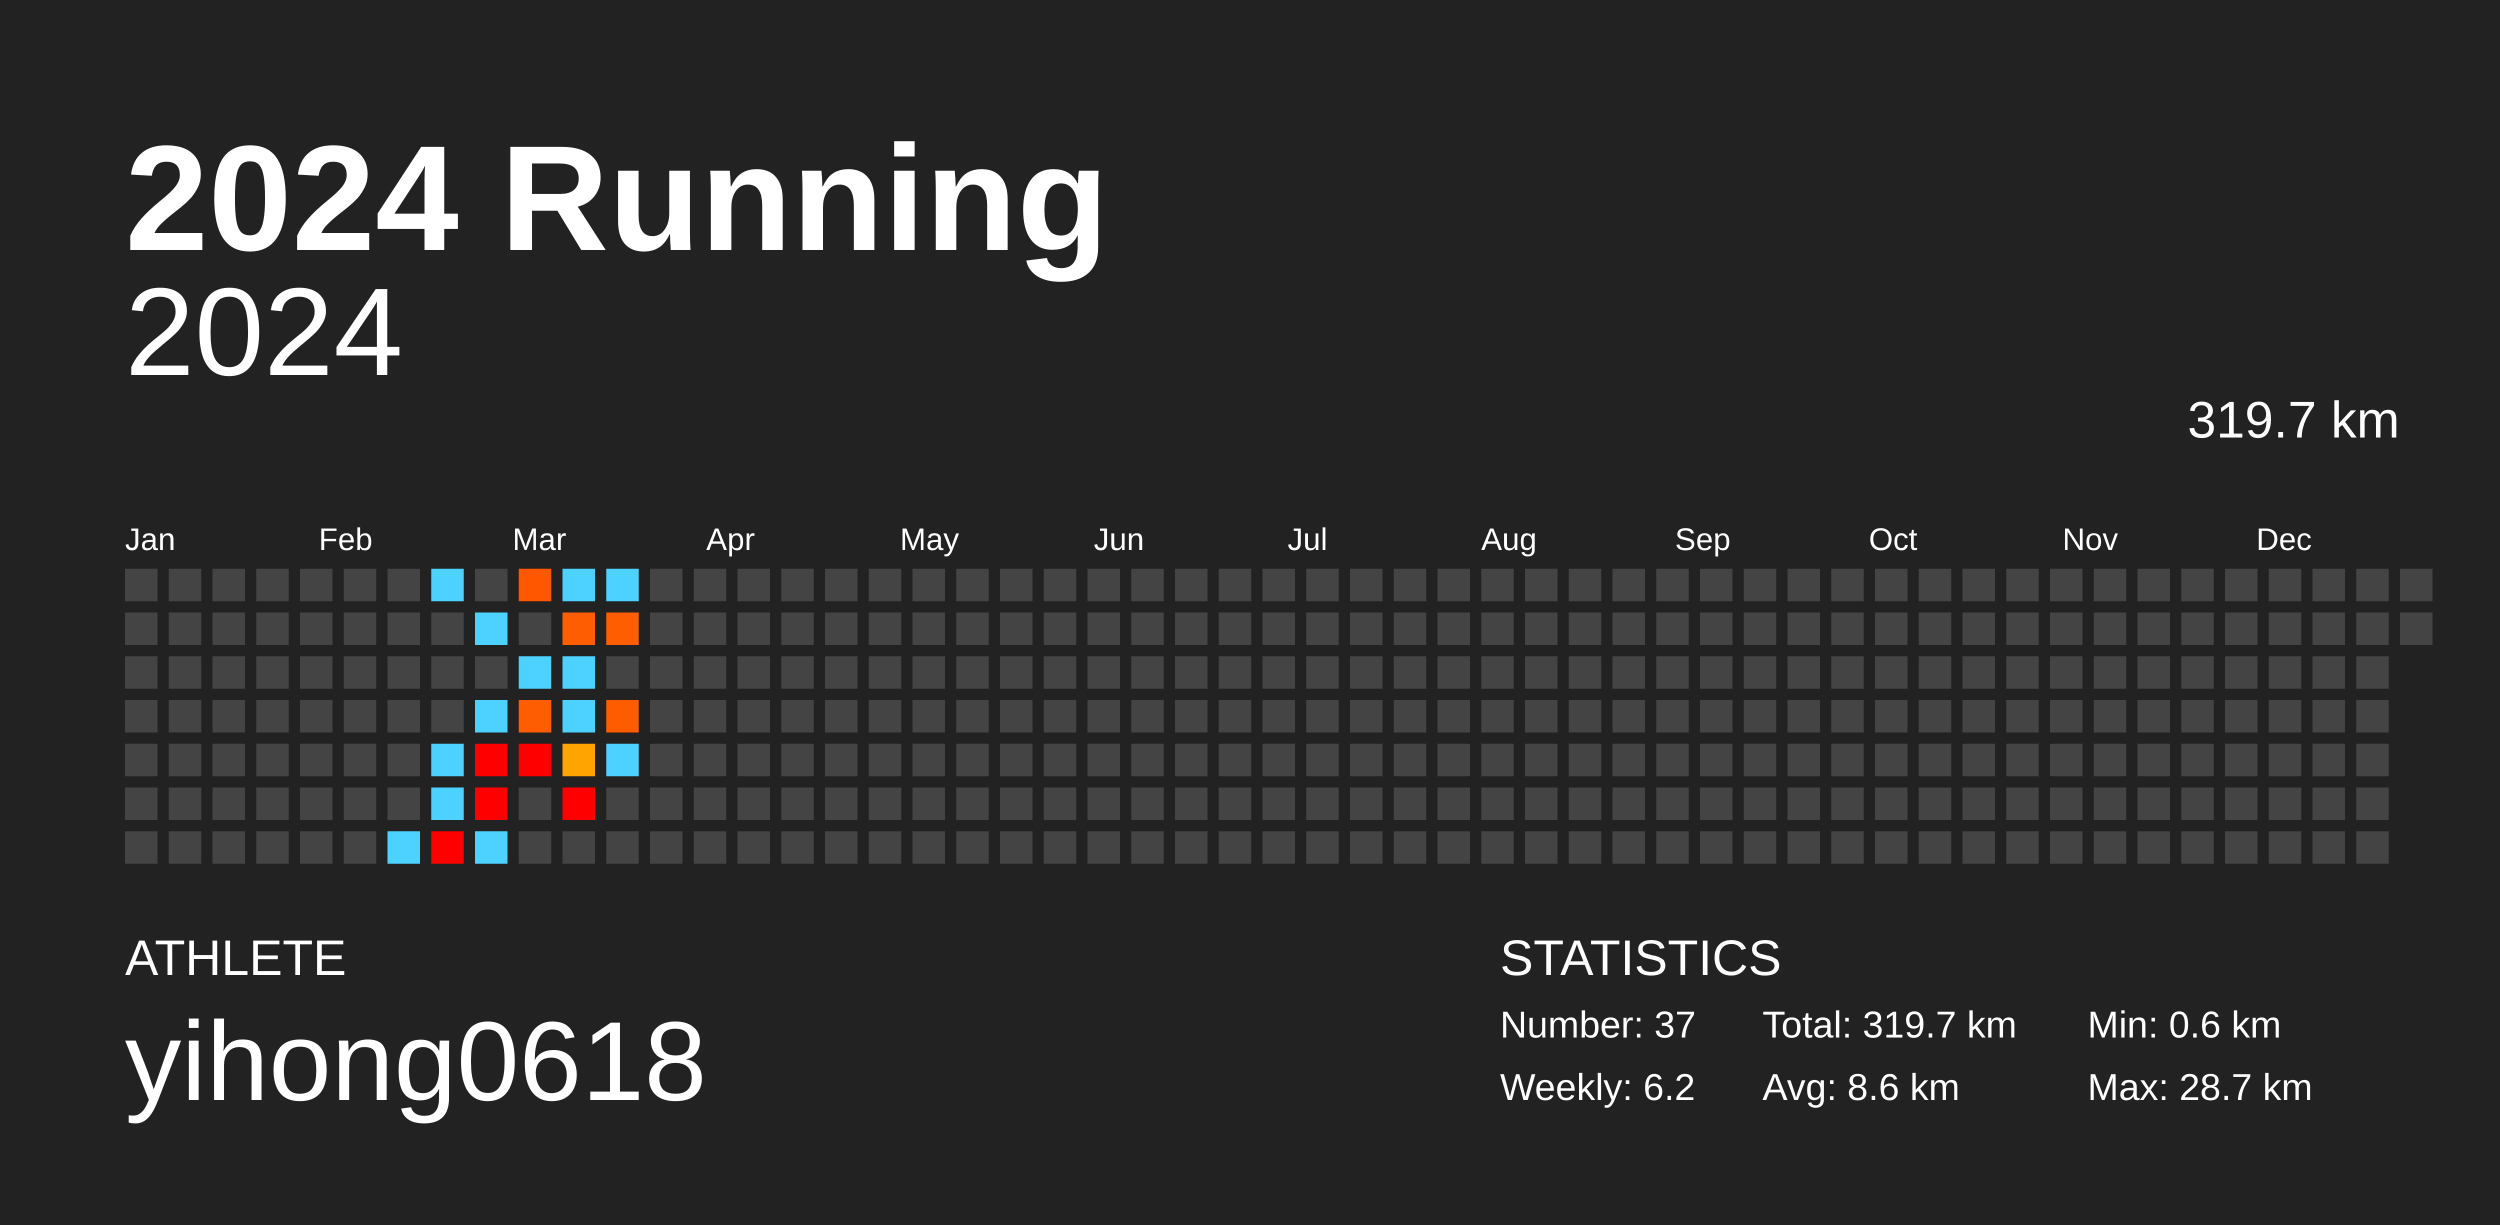
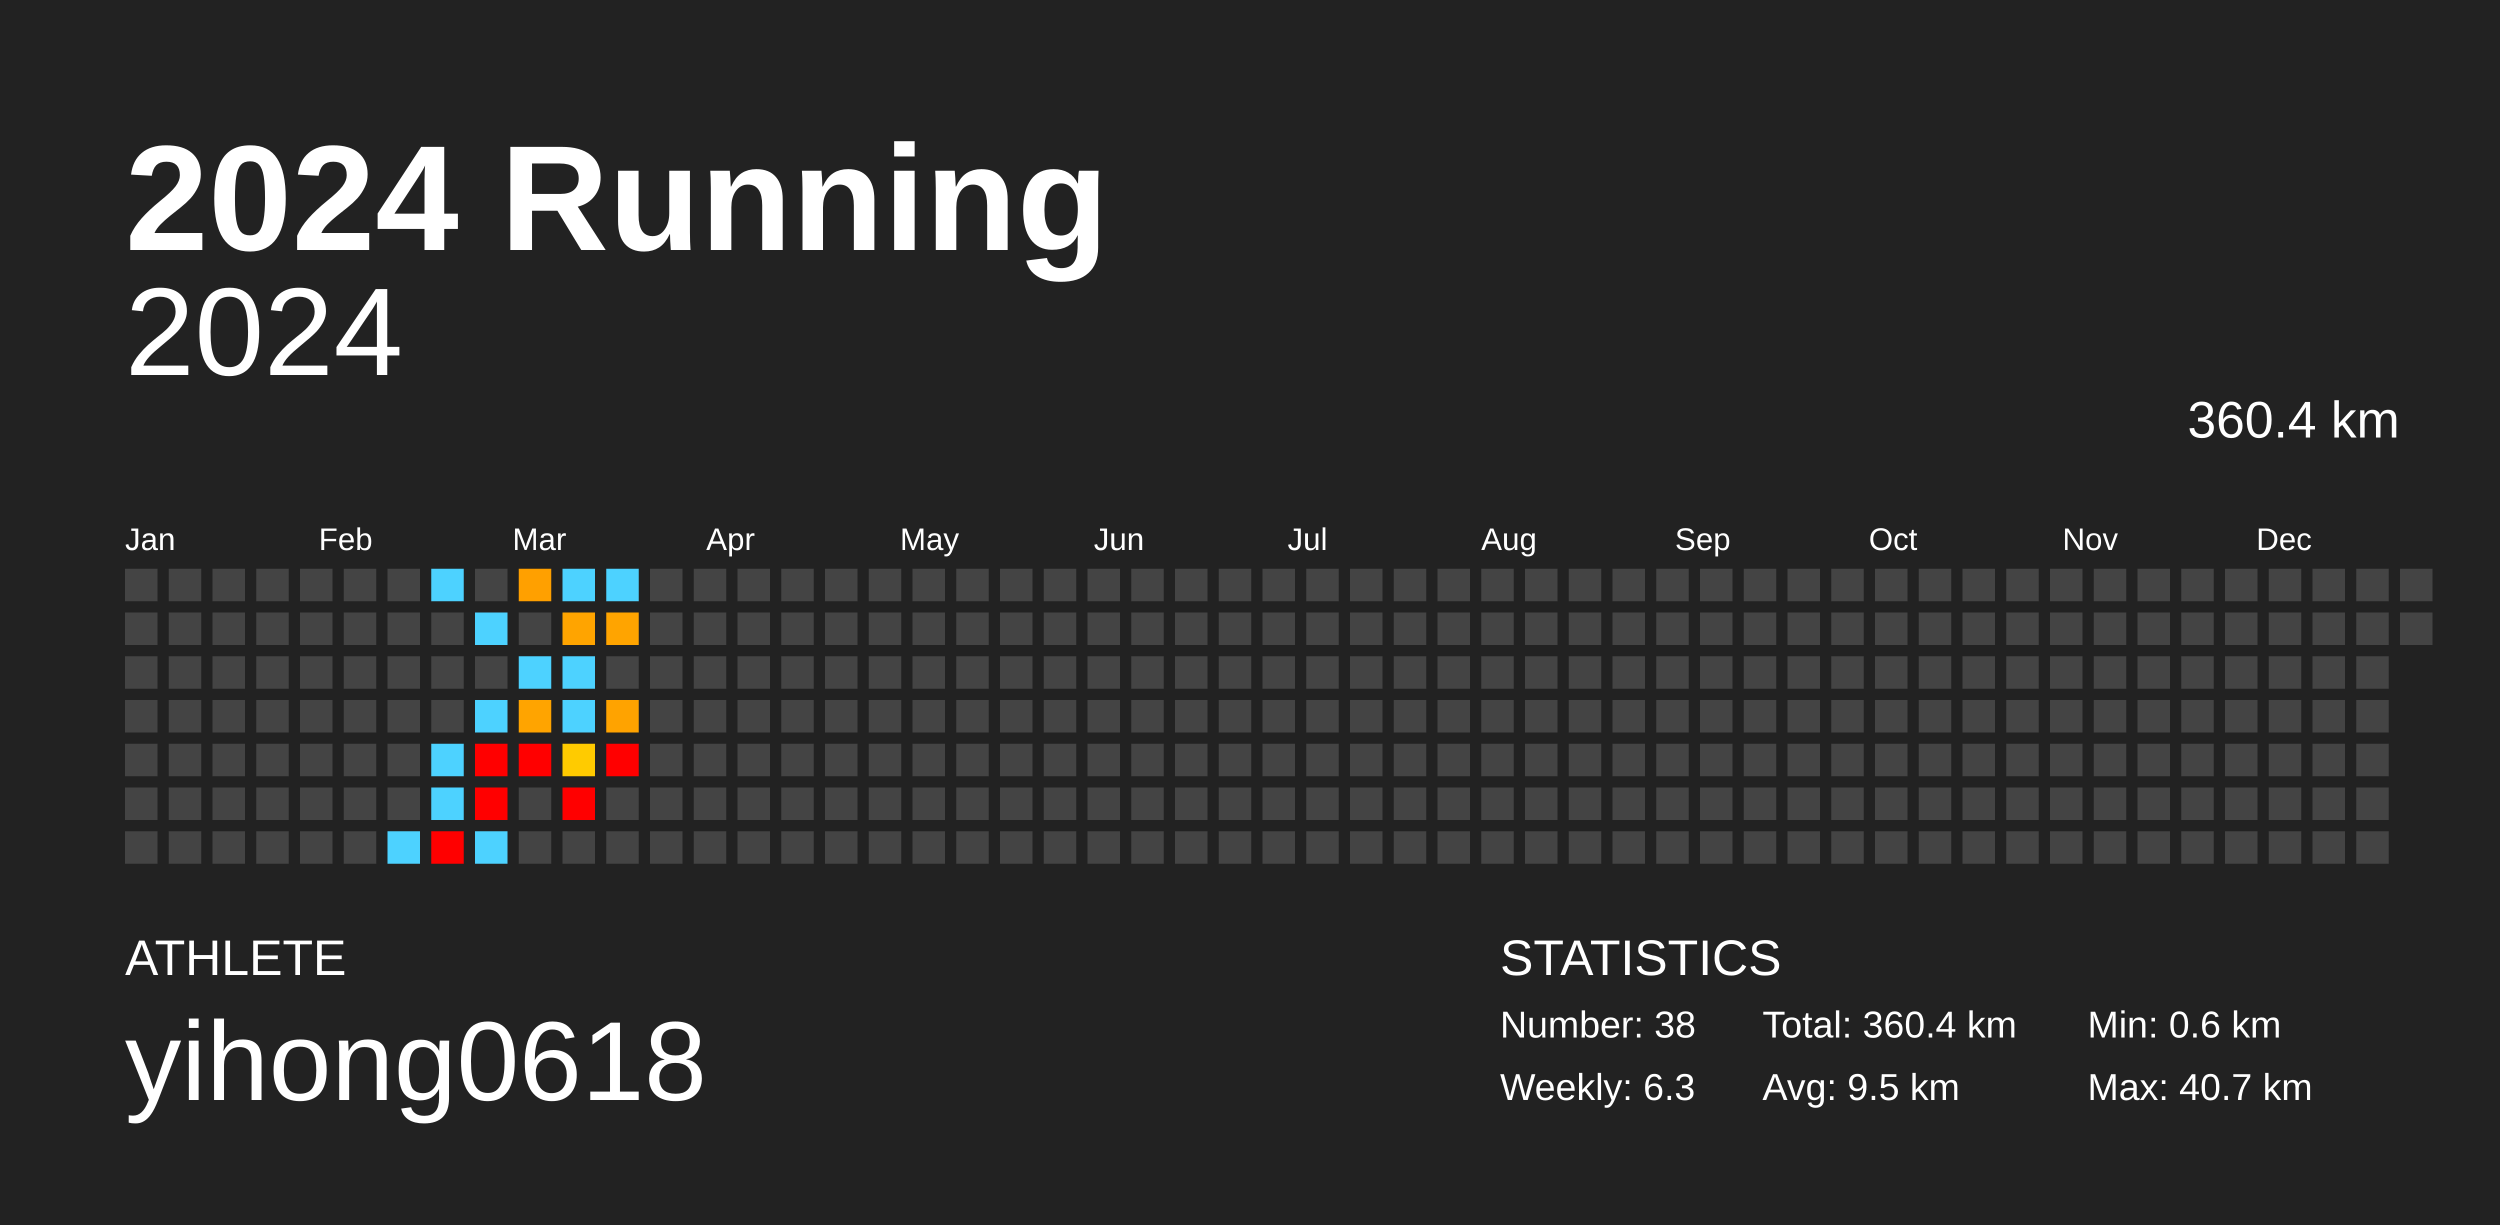
<svg xmlns="http://www.w3.org/2000/svg" baseProfile="full" height="98mm" version="1.1" viewBox="0,0,200,98" width="200mm">
  <defs />
  <rect fill="#222222" height="98" width="200" x="0" y="0" />
  <text fill="#FFFFFF" style="font-size:12px; font-family:Arial; font-weight:bold;" x="10" y="20">2024 Running</text>
  <text fill="#FFFFFF" style="font-size:4px; font-family:Arial" x="10" y="78">ATHLETE</text>
  <text fill="#FFFFFF" style="font-size:9px; font-family:Arial" x="10" y="88">yihong0618</text>
  <text fill="#FFFFFF" style="font-size:4px; font-family:Arial" x="120" y="78">STATISTICS</text>
-   <text fill="#FFFFFF" style="font-size:3px; font-family:Arial" x="120" y="83">Number: 37</text>
-   <text fill="#FFFFFF" style="font-size:3px; font-family:Arial" x="120" y="88">Weekly: 6.2</text>
-   <text fill="#FFFFFF" style="font-size:3px; font-family:Arial" x="141" y="83">Total: 319.7 km</text>
-   <text fill="#FFFFFF" style="font-size:3px; font-family:Arial" x="141" y="88">Avg: 8.6 km</text>
+   <text fill="#FFFFFF" style="font-size:3px; font-family:Arial" x="120" y="83">Number: 38</text>
+   <text fill="#FFFFFF" style="font-size:3px; font-family:Arial" x="120" y="88">Weekly: 6.3</text>
+   <text fill="#FFFFFF" style="font-size:3px; font-family:Arial" x="141" y="83">Total: 360.4 km</text>
+   <text fill="#FFFFFF" style="font-size:3px; font-family:Arial" x="141" y="88">Avg: 9.5 km</text>
  <text fill="#FFFFFF" style="font-size:3px; font-family:Arial" x="167" y="83">Min: 0.6 km</text>
-   <text fill="#FFFFFF" style="font-size:3px; font-family:Arial" x="167" y="88">Max: 28.7 km</text>
+   <text fill="#FFFFFF" style="font-size:3px; font-family:Arial" x="167" y="88">Max: 40.7 km</text>
  <text alignment-baseline="hanging" fill="#FFFFFF" style="font-size:10.0px; font-family:Arial;" x="10" y="30">2024</text>
-   <text alignment-baseline="hanging" fill="#FFFFFF" style="font-size:4.125px; font-family:Arial;" x="175" y="35">319.7 km</text>
+   <text alignment-baseline="hanging" fill="#FFFFFF" style="font-size:4.125px; font-family:Arial;" x="175" y="35">360.4 km</text>
  <text fill="#FFFFFF" style="font-size:2.5px; font-family:Arial" x="10.0" y="44">Jan</text>
  <text fill="#FFFFFF" style="font-size:2.5px; font-family:Arial" x="25.5" y="44">Feb</text>
  <text fill="#FFFFFF" style="font-size:2.5px; font-family:Arial" x="41.0" y="44">Mar</text>
  <text fill="#FFFFFF" style="font-size:2.5px; font-family:Arial" x="56.5" y="44">Apr</text>
  <text fill="#FFFFFF" style="font-size:2.5px; font-family:Arial" x="72.0" y="44">May</text>
  <text fill="#FFFFFF" style="font-size:2.5px; font-family:Arial" x="87.5" y="44">Jun</text>
  <text fill="#FFFFFF" style="font-size:2.5px; font-family:Arial" x="103.0" y="44">Jul</text>
  <text fill="#FFFFFF" style="font-size:2.5px; font-family:Arial" x="118.5" y="44">Aug</text>
  <text fill="#FFFFFF" style="font-size:2.5px; font-family:Arial" x="134.0" y="44">Sep</text>
  <text fill="#FFFFFF" style="font-size:2.5px; font-family:Arial" x="149.5" y="44">Oct</text>
  <text fill="#FFFFFF" style="font-size:2.5px; font-family:Arial" x="165.0" y="44">Nov</text>
  <text fill="#FFFFFF" style="font-size:2.5px; font-family:Arial" x="180.5" y="44">Dec</text>
  <rect fill="#444444" height="2.6" width="2.6" x="10.0" y="45.5" />
  <rect fill="#444444" height="2.6" width="2.6" x="10.0" y="49.0" />
  <rect fill="#444444" height="2.6" width="2.6" x="10.0" y="52.5" />
  <rect fill="#444444" height="2.6" width="2.6" x="10.0" y="56.0" />
  <rect fill="#444444" height="2.6" width="2.6" x="10.0" y="59.5" />
  <rect fill="#444444" height="2.6" width="2.6" x="10.0" y="63.0" />
  <rect fill="#444444" height="2.6" width="2.6" x="10.0" y="66.5" />
  <rect fill="#444444" height="2.6" width="2.6" x="13.5" y="45.5" />
  <rect fill="#444444" height="2.6" width="2.6" x="13.5" y="49.0" />
  <rect fill="#444444" height="2.6" width="2.6" x="13.5" y="52.5" />
  <rect fill="#444444" height="2.6" width="2.6" x="13.5" y="56.0" />
  <rect fill="#444444" height="2.6" width="2.6" x="13.5" y="59.5" />
  <rect fill="#444444" height="2.6" width="2.6" x="13.5" y="63.0" />
  <rect fill="#444444" height="2.6" width="2.6" x="13.5" y="66.5" />
  <rect fill="#444444" height="2.6" width="2.6" x="17.0" y="45.5" />
  <rect fill="#444444" height="2.6" width="2.6" x="17.0" y="49.0" />
  <rect fill="#444444" height="2.6" width="2.6" x="17.0" y="52.5" />
  <rect fill="#444444" height="2.6" width="2.6" x="17.0" y="56.0" />
  <rect fill="#444444" height="2.6" width="2.6" x="17.0" y="59.5" />
  <rect fill="#444444" height="2.6" width="2.6" x="17.0" y="63.0" />
  <rect fill="#444444" height="2.6" width="2.6" x="17.0" y="66.5" />
  <rect fill="#444444" height="2.6" width="2.6" x="20.5" y="45.5" />
  <rect fill="#444444" height="2.6" width="2.6" x="20.5" y="49.0" />
  <rect fill="#444444" height="2.6" width="2.6" x="20.5" y="52.5" />
  <rect fill="#444444" height="2.6" width="2.6" x="20.5" y="56.0" />
  <rect fill="#444444" height="2.6" width="2.6" x="20.5" y="59.5" />
  <rect fill="#444444" height="2.6" width="2.6" x="20.5" y="63.0" />
  <rect fill="#444444" height="2.6" width="2.6" x="20.5" y="66.5" />
  <rect fill="#444444" height="2.6" width="2.6" x="24.0" y="45.5" />
  <rect fill="#444444" height="2.6" width="2.6" x="24.0" y="49.0" />
  <rect fill="#444444" height="2.6" width="2.6" x="24.0" y="52.5" />
  <rect fill="#444444" height="2.6" width="2.6" x="24.0" y="56.0" />
  <rect fill="#444444" height="2.6" width="2.6" x="24.0" y="59.5" />
  <rect fill="#444444" height="2.6" width="2.6" x="24.0" y="63.0" />
  <rect fill="#444444" height="2.6" width="2.6" x="24.0" y="66.5" />
  <rect fill="#444444" height="2.6" width="2.6" x="27.5" y="45.5" />
  <rect fill="#444444" height="2.6" width="2.6" x="27.5" y="49.0" />
  <rect fill="#444444" height="2.6" width="2.6" x="27.5" y="52.5" />
  <rect fill="#444444" height="2.6" width="2.6" x="27.5" y="56.0" />
  <rect fill="#444444" height="2.6" width="2.6" x="27.5" y="59.5" />
  <rect fill="#444444" height="2.6" width="2.6" x="27.5" y="63.0" />
  <rect fill="#444444" height="2.6" width="2.6" x="27.5" y="66.5" />
  <rect fill="#444444" height="2.6" width="2.6" x="31.0" y="45.5" />
  <rect fill="#444444" height="2.6" width="2.6" x="31.0" y="49.0" />
  <rect fill="#444444" height="2.6" width="2.6" x="31.0" y="52.5" />
  <rect fill="#444444" height="2.6" width="2.6" x="31.0" y="56.0" />
  <rect fill="#444444" height="2.6" width="2.6" x="31.0" y="59.5" />
  <rect fill="#444444" height="2.6" width="2.6" x="31.0" y="63.0" />
  <rect fill="#4dd2ff" height="2.6" width="2.6" x="31.0" y="66.5" />
  <rect fill="#4dd2ff" height="2.6" width="2.6" x="34.5" y="45.5" />
  <rect fill="#444444" height="2.6" width="2.6" x="34.5" y="49.0" />
  <rect fill="#444444" height="2.6" width="2.6" x="34.5" y="52.5" />
  <rect fill="#444444" height="2.6" width="2.6" x="34.5" y="56.0" />
  <rect fill="#4dd2ff" height="2.6" width="2.6" x="34.5" y="59.5" />
  <rect fill="#4dd2ff" height="2.6" width="2.6" x="34.5" y="63.0" />
  <rect fill="red" height="2.6" width="2.6" x="34.5" y="66.5" />
  <rect fill="#444444" height="2.6" width="2.6" x="38.0" y="45.5" />
  <rect fill="#4dd2ff" height="2.6" width="2.6" x="38.0" y="49.0" />
  <rect fill="#444444" height="2.6" width="2.6" x="38.0" y="52.5" />
  <rect fill="#4dd2ff" height="2.6" width="2.6" x="38.0" y="56.0" />
  <rect fill="red" height="2.6" width="2.6" x="38.0" y="59.5" />
  <rect fill="red" height="2.6" width="2.6" x="38.0" y="63.0" />
  <rect fill="#4dd2ff" height="2.6" width="2.6" x="38.0" y="66.5" />
-   <rect fill="#ff5600" height="2.6" width="2.6" x="41.5" y="45.5" />
+   <rect fill="#ffa000" height="2.6" width="2.6" x="41.5" y="45.5" />
  <rect fill="#444444" height="2.6" width="2.6" x="41.5" y="49.0" />
  <rect fill="#4dd2ff" height="2.6" width="2.6" x="41.5" y="52.5" />
-   <rect fill="#ff5d00" height="2.6" width="2.6" x="41.5" y="56.0" />
+   <rect fill="#ffa400" height="2.6" width="2.6" x="41.5" y="56.0" />
  <rect fill="red" height="2.6" width="2.6" x="41.5" y="59.5" />
  <rect fill="#444444" height="2.6" width="2.6" x="41.5" y="63.0" />
  <rect fill="#444444" height="2.6" width="2.6" x="41.5" y="66.5" />
  <rect fill="#4dd2ff" height="2.6" width="2.6" x="45.0" y="45.5" />
-   <rect fill="#ff5e00" height="2.6" width="2.6" x="45.0" y="49.0" />
+   <rect fill="#ffa400" height="2.6" width="2.6" x="45.0" y="49.0" />
  <rect fill="#4dd2ff" height="2.6" width="2.6" x="45.0" y="52.5" />
  <rect fill="#4dd2ff" height="2.6" width="2.6" x="45.0" y="56.0" />
-   <rect fill="#ffa400" height="2.6" width="2.6" x="45.0" y="59.5" />
+   <rect fill="#ffcb00" height="2.6" width="2.6" x="45.0" y="59.5" />
  <rect fill="red" height="2.6" width="2.6" x="45.0" y="63.0" />
  <rect fill="#444444" height="2.6" width="2.6" x="45.0" y="66.5" />
  <rect fill="#4dd2ff" height="2.6" width="2.6" x="48.5" y="45.5" />
-   <rect fill="#ff5e00" height="2.6" width="2.6" x="48.5" y="49.0" />
+   <rect fill="#ffa400" height="2.6" width="2.6" x="48.5" y="49.0" />
  <rect fill="#444444" height="2.6" width="2.6" x="48.5" y="52.5" />
-   <rect fill="#ff5c00" height="2.6" width="2.6" x="48.5" y="56.0" />
-   <rect fill="#4dd2ff" height="2.6" width="2.6" x="48.5" y="59.5" />
+   <rect fill="#ffa300" height="2.6" width="2.6" x="48.5" y="56.0" />
+   <rect fill="red" height="2.6" width="2.6" x="48.5" y="59.5" />
  <rect fill="#444444" height="2.6" width="2.6" x="48.5" y="63.0" />
  <rect fill="#444444" height="2.6" width="2.6" x="48.5" y="66.5" />
  <rect fill="#444444" height="2.6" width="2.6" x="52.0" y="45.5" />
  <rect fill="#444444" height="2.6" width="2.6" x="52.0" y="49.0" />
  <rect fill="#444444" height="2.6" width="2.6" x="52.0" y="52.5" />
  <rect fill="#444444" height="2.6" width="2.6" x="52.0" y="56.0" />
  <rect fill="#444444" height="2.6" width="2.6" x="52.0" y="59.5" />
  <rect fill="#444444" height="2.6" width="2.6" x="52.0" y="63.0" />
  <rect fill="#444444" height="2.6" width="2.6" x="52.0" y="66.5" />
  <rect fill="#444444" height="2.6" width="2.6" x="55.5" y="45.5" />
  <rect fill="#444444" height="2.6" width="2.6" x="55.5" y="49.0" />
  <rect fill="#444444" height="2.6" width="2.6" x="55.5" y="52.5" />
  <rect fill="#444444" height="2.6" width="2.6" x="55.5" y="56.0" />
  <rect fill="#444444" height="2.6" width="2.6" x="55.5" y="59.5" />
  <rect fill="#444444" height="2.6" width="2.6" x="55.5" y="63.0" />
  <rect fill="#444444" height="2.6" width="2.6" x="55.5" y="66.5" />
  <rect fill="#444444" height="2.6" width="2.6" x="59.0" y="45.5" />
  <rect fill="#444444" height="2.6" width="2.6" x="59.0" y="49.0" />
  <rect fill="#444444" height="2.6" width="2.6" x="59.0" y="52.5" />
  <rect fill="#444444" height="2.6" width="2.6" x="59.0" y="56.0" />
  <rect fill="#444444" height="2.6" width="2.6" x="59.0" y="59.5" />
  <rect fill="#444444" height="2.6" width="2.6" x="59.0" y="63.0" />
  <rect fill="#444444" height="2.6" width="2.6" x="59.0" y="66.5" />
  <rect fill="#444444" height="2.6" width="2.6" x="62.5" y="45.5" />
  <rect fill="#444444" height="2.6" width="2.6" x="62.5" y="49.0" />
  <rect fill="#444444" height="2.6" width="2.6" x="62.5" y="52.5" />
  <rect fill="#444444" height="2.6" width="2.6" x="62.5" y="56.0" />
  <rect fill="#444444" height="2.6" width="2.6" x="62.5" y="59.5" />
  <rect fill="#444444" height="2.6" width="2.6" x="62.5" y="63.0" />
  <rect fill="#444444" height="2.6" width="2.6" x="62.5" y="66.5" />
  <rect fill="#444444" height="2.6" width="2.6" x="66.0" y="45.5" />
  <rect fill="#444444" height="2.6" width="2.6" x="66.0" y="49.0" />
  <rect fill="#444444" height="2.6" width="2.6" x="66.0" y="52.5" />
  <rect fill="#444444" height="2.6" width="2.6" x="66.0" y="56.0" />
  <rect fill="#444444" height="2.6" width="2.6" x="66.0" y="59.5" />
  <rect fill="#444444" height="2.6" width="2.6" x="66.0" y="63.0" />
  <rect fill="#444444" height="2.6" width="2.6" x="66.0" y="66.5" />
  <rect fill="#444444" height="2.6" width="2.6" x="69.5" y="45.5" />
  <rect fill="#444444" height="2.6" width="2.6" x="69.5" y="49.0" />
  <rect fill="#444444" height="2.6" width="2.6" x="69.5" y="52.5" />
  <rect fill="#444444" height="2.6" width="2.6" x="69.5" y="56.0" />
  <rect fill="#444444" height="2.6" width="2.6" x="69.5" y="59.5" />
  <rect fill="#444444" height="2.6" width="2.6" x="69.5" y="63.0" />
  <rect fill="#444444" height="2.6" width="2.6" x="69.5" y="66.5" />
  <rect fill="#444444" height="2.6" width="2.6" x="73.0" y="45.5" />
  <rect fill="#444444" height="2.6" width="2.6" x="73.0" y="49.0" />
  <rect fill="#444444" height="2.6" width="2.6" x="73.0" y="52.5" />
  <rect fill="#444444" height="2.6" width="2.6" x="73.0" y="56.0" />
  <rect fill="#444444" height="2.6" width="2.6" x="73.0" y="59.5" />
  <rect fill="#444444" height="2.6" width="2.6" x="73.0" y="63.0" />
  <rect fill="#444444" height="2.6" width="2.6" x="73.0" y="66.5" />
  <rect fill="#444444" height="2.6" width="2.6" x="76.5" y="45.5" />
  <rect fill="#444444" height="2.6" width="2.6" x="76.5" y="49.0" />
  <rect fill="#444444" height="2.6" width="2.6" x="76.5" y="52.5" />
  <rect fill="#444444" height="2.6" width="2.6" x="76.5" y="56.0" />
  <rect fill="#444444" height="2.6" width="2.6" x="76.5" y="59.5" />
  <rect fill="#444444" height="2.6" width="2.6" x="76.5" y="63.0" />
  <rect fill="#444444" height="2.6" width="2.6" x="76.5" y="66.5" />
  <rect fill="#444444" height="2.6" width="2.6" x="80.0" y="45.5" />
  <rect fill="#444444" height="2.6" width="2.6" x="80.0" y="49.0" />
  <rect fill="#444444" height="2.6" width="2.6" x="80.0" y="52.5" />
  <rect fill="#444444" height="2.6" width="2.6" x="80.0" y="56.0" />
  <rect fill="#444444" height="2.6" width="2.6" x="80.0" y="59.5" />
  <rect fill="#444444" height="2.6" width="2.6" x="80.0" y="63.0" />
  <rect fill="#444444" height="2.6" width="2.6" x="80.0" y="66.5" />
  <rect fill="#444444" height="2.6" width="2.6" x="83.5" y="45.5" />
  <rect fill="#444444" height="2.6" width="2.6" x="83.5" y="49.0" />
  <rect fill="#444444" height="2.6" width="2.6" x="83.5" y="52.5" />
  <rect fill="#444444" height="2.6" width="2.6" x="83.5" y="56.0" />
  <rect fill="#444444" height="2.6" width="2.6" x="83.5" y="59.5" />
  <rect fill="#444444" height="2.6" width="2.6" x="83.5" y="63.0" />
  <rect fill="#444444" height="2.6" width="2.6" x="83.5" y="66.5" />
  <rect fill="#444444" height="2.6" width="2.6" x="87.0" y="45.5" />
  <rect fill="#444444" height="2.6" width="2.6" x="87.0" y="49.0" />
  <rect fill="#444444" height="2.6" width="2.6" x="87.0" y="52.5" />
  <rect fill="#444444" height="2.6" width="2.6" x="87.0" y="56.0" />
  <rect fill="#444444" height="2.6" width="2.6" x="87.0" y="59.5" />
  <rect fill="#444444" height="2.6" width="2.6" x="87.0" y="63.0" />
  <rect fill="#444444" height="2.6" width="2.6" x="87.0" y="66.5" />
  <rect fill="#444444" height="2.6" width="2.6" x="90.5" y="45.5" />
  <rect fill="#444444" height="2.6" width="2.6" x="90.5" y="49.0" />
  <rect fill="#444444" height="2.6" width="2.6" x="90.5" y="52.5" />
  <rect fill="#444444" height="2.6" width="2.6" x="90.5" y="56.0" />
  <rect fill="#444444" height="2.6" width="2.6" x="90.5" y="59.5" />
  <rect fill="#444444" height="2.6" width="2.6" x="90.5" y="63.0" />
  <rect fill="#444444" height="2.6" width="2.6" x="90.5" y="66.5" />
  <rect fill="#444444" height="2.6" width="2.6" x="94.0" y="45.5" />
  <rect fill="#444444" height="2.6" width="2.6" x="94.0" y="49.0" />
  <rect fill="#444444" height="2.6" width="2.6" x="94.0" y="52.5" />
  <rect fill="#444444" height="2.6" width="2.6" x="94.0" y="56.0" />
  <rect fill="#444444" height="2.6" width="2.6" x="94.0" y="59.5" />
  <rect fill="#444444" height="2.6" width="2.6" x="94.0" y="63.0" />
  <rect fill="#444444" height="2.6" width="2.6" x="94.0" y="66.5" />
  <rect fill="#444444" height="2.6" width="2.6" x="97.5" y="45.5" />
  <rect fill="#444444" height="2.6" width="2.6" x="97.5" y="49.0" />
  <rect fill="#444444" height="2.6" width="2.6" x="97.5" y="52.5" />
  <rect fill="#444444" height="2.6" width="2.6" x="97.5" y="56.0" />
  <rect fill="#444444" height="2.6" width="2.6" x="97.5" y="59.5" />
  <rect fill="#444444" height="2.6" width="2.6" x="97.5" y="63.0" />
  <rect fill="#444444" height="2.6" width="2.6" x="97.5" y="66.5" />
  <rect fill="#444444" height="2.6" width="2.6" x="101.0" y="45.5" />
  <rect fill="#444444" height="2.6" width="2.6" x="101.0" y="49.0" />
  <rect fill="#444444" height="2.6" width="2.6" x="101.0" y="52.5" />
  <rect fill="#444444" height="2.6" width="2.6" x="101.0" y="56.0" />
  <rect fill="#444444" height="2.6" width="2.6" x="101.0" y="59.5" />
  <rect fill="#444444" height="2.6" width="2.6" x="101.0" y="63.0" />
  <rect fill="#444444" height="2.6" width="2.6" x="101.0" y="66.5" />
  <rect fill="#444444" height="2.6" width="2.6" x="104.5" y="45.5" />
  <rect fill="#444444" height="2.6" width="2.6" x="104.5" y="49.0" />
  <rect fill="#444444" height="2.6" width="2.6" x="104.5" y="52.5" />
  <rect fill="#444444" height="2.6" width="2.6" x="104.5" y="56.0" />
  <rect fill="#444444" height="2.6" width="2.6" x="104.5" y="59.5" />
  <rect fill="#444444" height="2.6" width="2.6" x="104.5" y="63.0" />
  <rect fill="#444444" height="2.6" width="2.6" x="104.5" y="66.5" />
  <rect fill="#444444" height="2.6" width="2.6" x="108.0" y="45.5" />
  <rect fill="#444444" height="2.6" width="2.6" x="108.0" y="49.0" />
  <rect fill="#444444" height="2.6" width="2.6" x="108.0" y="52.5" />
  <rect fill="#444444" height="2.6" width="2.6" x="108.0" y="56.0" />
  <rect fill="#444444" height="2.6" width="2.6" x="108.0" y="59.5" />
  <rect fill="#444444" height="2.6" width="2.6" x="108.0" y="63.0" />
  <rect fill="#444444" height="2.6" width="2.6" x="108.0" y="66.5" />
  <rect fill="#444444" height="2.6" width="2.6" x="111.5" y="45.5" />
  <rect fill="#444444" height="2.6" width="2.6" x="111.5" y="49.0" />
  <rect fill="#444444" height="2.6" width="2.6" x="111.5" y="52.5" />
  <rect fill="#444444" height="2.6" width="2.6" x="111.5" y="56.0" />
  <rect fill="#444444" height="2.6" width="2.6" x="111.5" y="59.5" />
  <rect fill="#444444" height="2.6" width="2.6" x="111.5" y="63.0" />
  <rect fill="#444444" height="2.6" width="2.6" x="111.5" y="66.5" />
  <rect fill="#444444" height="2.6" width="2.6" x="115.0" y="45.5" />
  <rect fill="#444444" height="2.6" width="2.6" x="115.0" y="49.0" />
  <rect fill="#444444" height="2.6" width="2.6" x="115.0" y="52.5" />
  <rect fill="#444444" height="2.6" width="2.6" x="115.0" y="56.0" />
  <rect fill="#444444" height="2.6" width="2.6" x="115.0" y="59.5" />
  <rect fill="#444444" height="2.6" width="2.6" x="115.0" y="63.0" />
  <rect fill="#444444" height="2.6" width="2.6" x="115.0" y="66.5" />
  <rect fill="#444444" height="2.6" width="2.6" x="118.5" y="45.5" />
  <rect fill="#444444" height="2.6" width="2.6" x="118.5" y="49.0" />
  <rect fill="#444444" height="2.6" width="2.6" x="118.5" y="52.5" />
  <rect fill="#444444" height="2.6" width="2.6" x="118.5" y="56.0" />
  <rect fill="#444444" height="2.6" width="2.6" x="118.5" y="59.5" />
  <rect fill="#444444" height="2.6" width="2.6" x="118.5" y="63.0" />
  <rect fill="#444444" height="2.6" width="2.6" x="118.5" y="66.5" />
  <rect fill="#444444" height="2.6" width="2.6" x="122.0" y="45.5" />
  <rect fill="#444444" height="2.6" width="2.6" x="122.0" y="49.0" />
  <rect fill="#444444" height="2.6" width="2.6" x="122.0" y="52.5" />
  <rect fill="#444444" height="2.6" width="2.6" x="122.0" y="56.0" />
  <rect fill="#444444" height="2.6" width="2.6" x="122.0" y="59.5" />
  <rect fill="#444444" height="2.6" width="2.6" x="122.0" y="63.0" />
  <rect fill="#444444" height="2.6" width="2.6" x="122.0" y="66.5" />
  <rect fill="#444444" height="2.6" width="2.6" x="125.5" y="45.5" />
  <rect fill="#444444" height="2.6" width="2.6" x="125.5" y="49.0" />
  <rect fill="#444444" height="2.6" width="2.6" x="125.5" y="52.5" />
  <rect fill="#444444" height="2.6" width="2.6" x="125.5" y="56.0" />
  <rect fill="#444444" height="2.6" width="2.6" x="125.5" y="59.5" />
  <rect fill="#444444" height="2.6" width="2.6" x="125.5" y="63.0" />
  <rect fill="#444444" height="2.6" width="2.6" x="125.5" y="66.5" />
  <rect fill="#444444" height="2.6" width="2.6" x="129.0" y="45.5" />
  <rect fill="#444444" height="2.6" width="2.6" x="129.0" y="49.0" />
  <rect fill="#444444" height="2.6" width="2.6" x="129.0" y="52.5" />
  <rect fill="#444444" height="2.6" width="2.6" x="129.0" y="56.0" />
  <rect fill="#444444" height="2.6" width="2.6" x="129.0" y="59.5" />
  <rect fill="#444444" height="2.6" width="2.6" x="129.0" y="63.0" />
  <rect fill="#444444" height="2.6" width="2.6" x="129.0" y="66.5" />
  <rect fill="#444444" height="2.6" width="2.6" x="132.5" y="45.5" />
  <rect fill="#444444" height="2.6" width="2.6" x="132.5" y="49.0" />
  <rect fill="#444444" height="2.6" width="2.6" x="132.5" y="52.5" />
  <rect fill="#444444" height="2.6" width="2.6" x="132.5" y="56.0" />
  <rect fill="#444444" height="2.6" width="2.6" x="132.5" y="59.5" />
  <rect fill="#444444" height="2.6" width="2.6" x="132.5" y="63.0" />
  <rect fill="#444444" height="2.6" width="2.6" x="132.5" y="66.5" />
  <rect fill="#444444" height="2.6" width="2.6" x="136.0" y="45.5" />
  <rect fill="#444444" height="2.6" width="2.6" x="136.0" y="49.0" />
  <rect fill="#444444" height="2.6" width="2.6" x="136.0" y="52.5" />
  <rect fill="#444444" height="2.6" width="2.6" x="136.0" y="56.0" />
  <rect fill="#444444" height="2.6" width="2.6" x="136.0" y="59.5" />
  <rect fill="#444444" height="2.6" width="2.6" x="136.0" y="63.0" />
  <rect fill="#444444" height="2.6" width="2.6" x="136.0" y="66.5" />
  <rect fill="#444444" height="2.6" width="2.6" x="139.5" y="45.5" />
  <rect fill="#444444" height="2.6" width="2.6" x="139.5" y="49.0" />
  <rect fill="#444444" height="2.6" width="2.6" x="139.5" y="52.5" />
  <rect fill="#444444" height="2.6" width="2.6" x="139.5" y="56.0" />
  <rect fill="#444444" height="2.6" width="2.6" x="139.5" y="59.5" />
  <rect fill="#444444" height="2.6" width="2.6" x="139.5" y="63.0" />
  <rect fill="#444444" height="2.6" width="2.6" x="139.5" y="66.5" />
  <rect fill="#444444" height="2.6" width="2.6" x="143.0" y="45.5" />
  <rect fill="#444444" height="2.6" width="2.6" x="143.0" y="49.0" />
  <rect fill="#444444" height="2.6" width="2.6" x="143.0" y="52.5" />
  <rect fill="#444444" height="2.6" width="2.6" x="143.0" y="56.0" />
  <rect fill="#444444" height="2.6" width="2.6" x="143.0" y="59.5" />
  <rect fill="#444444" height="2.6" width="2.6" x="143.0" y="63.0" />
  <rect fill="#444444" height="2.6" width="2.6" x="143.0" y="66.5" />
  <rect fill="#444444" height="2.6" width="2.6" x="146.5" y="45.5" />
  <rect fill="#444444" height="2.6" width="2.6" x="146.5" y="49.0" />
  <rect fill="#444444" height="2.6" width="2.6" x="146.5" y="52.5" />
  <rect fill="#444444" height="2.6" width="2.6" x="146.5" y="56.0" />
  <rect fill="#444444" height="2.6" width="2.6" x="146.5" y="59.5" />
  <rect fill="#444444" height="2.6" width="2.6" x="146.5" y="63.0" />
  <rect fill="#444444" height="2.6" width="2.6" x="146.5" y="66.5" />
  <rect fill="#444444" height="2.6" width="2.6" x="150.0" y="45.5" />
  <rect fill="#444444" height="2.6" width="2.6" x="150.0" y="49.0" />
  <rect fill="#444444" height="2.6" width="2.6" x="150.0" y="52.5" />
  <rect fill="#444444" height="2.6" width="2.6" x="150.0" y="56.0" />
  <rect fill="#444444" height="2.6" width="2.6" x="150.0" y="59.5" />
  <rect fill="#444444" height="2.6" width="2.6" x="150.0" y="63.0" />
  <rect fill="#444444" height="2.6" width="2.6" x="150.0" y="66.5" />
  <rect fill="#444444" height="2.6" width="2.6" x="153.5" y="45.5" />
  <rect fill="#444444" height="2.6" width="2.6" x="153.5" y="49.0" />
  <rect fill="#444444" height="2.6" width="2.6" x="153.5" y="52.5" />
  <rect fill="#444444" height="2.6" width="2.6" x="153.5" y="56.0" />
  <rect fill="#444444" height="2.6" width="2.6" x="153.5" y="59.5" />
  <rect fill="#444444" height="2.6" width="2.6" x="153.5" y="63.0" />
  <rect fill="#444444" height="2.6" width="2.6" x="153.5" y="66.5" />
  <rect fill="#444444" height="2.6" width="2.6" x="157.0" y="45.5" />
  <rect fill="#444444" height="2.6" width="2.6" x="157.0" y="49.0" />
  <rect fill="#444444" height="2.6" width="2.6" x="157.0" y="52.5" />
  <rect fill="#444444" height="2.6" width="2.6" x="157.0" y="56.0" />
  <rect fill="#444444" height="2.6" width="2.6" x="157.0" y="59.5" />
  <rect fill="#444444" height="2.6" width="2.6" x="157.0" y="63.0" />
  <rect fill="#444444" height="2.6" width="2.6" x="157.0" y="66.5" />
  <rect fill="#444444" height="2.6" width="2.6" x="160.5" y="45.5" />
  <rect fill="#444444" height="2.6" width="2.6" x="160.5" y="49.0" />
  <rect fill="#444444" height="2.6" width="2.6" x="160.5" y="52.5" />
  <rect fill="#444444" height="2.6" width="2.6" x="160.5" y="56.0" />
  <rect fill="#444444" height="2.6" width="2.6" x="160.5" y="59.5" />
  <rect fill="#444444" height="2.6" width="2.6" x="160.5" y="63.0" />
  <rect fill="#444444" height="2.6" width="2.6" x="160.5" y="66.5" />
  <rect fill="#444444" height="2.6" width="2.6" x="164.0" y="45.5" />
  <rect fill="#444444" height="2.6" width="2.6" x="164.0" y="49.0" />
  <rect fill="#444444" height="2.6" width="2.6" x="164.0" y="52.5" />
  <rect fill="#444444" height="2.6" width="2.6" x="164.0" y="56.0" />
  <rect fill="#444444" height="2.6" width="2.6" x="164.0" y="59.5" />
  <rect fill="#444444" height="2.6" width="2.6" x="164.0" y="63.0" />
  <rect fill="#444444" height="2.6" width="2.6" x="164.0" y="66.5" />
  <rect fill="#444444" height="2.6" width="2.6" x="167.5" y="45.5" />
  <rect fill="#444444" height="2.6" width="2.6" x="167.5" y="49.0" />
  <rect fill="#444444" height="2.6" width="2.6" x="167.5" y="52.5" />
  <rect fill="#444444" height="2.6" width="2.6" x="167.5" y="56.0" />
  <rect fill="#444444" height="2.6" width="2.6" x="167.5" y="59.5" />
  <rect fill="#444444" height="2.6" width="2.6" x="167.5" y="63.0" />
  <rect fill="#444444" height="2.6" width="2.6" x="167.5" y="66.5" />
  <rect fill="#444444" height="2.6" width="2.6" x="171.0" y="45.5" />
  <rect fill="#444444" height="2.6" width="2.6" x="171.0" y="49.0" />
  <rect fill="#444444" height="2.6" width="2.6" x="171.0" y="52.5" />
  <rect fill="#444444" height="2.6" width="2.6" x="171.0" y="56.0" />
  <rect fill="#444444" height="2.6" width="2.6" x="171.0" y="59.5" />
  <rect fill="#444444" height="2.6" width="2.6" x="171.0" y="63.0" />
  <rect fill="#444444" height="2.6" width="2.6" x="171.0" y="66.5" />
  <rect fill="#444444" height="2.6" width="2.6" x="174.5" y="45.5" />
  <rect fill="#444444" height="2.6" width="2.6" x="174.5" y="49.0" />
  <rect fill="#444444" height="2.6" width="2.6" x="174.5" y="52.5" />
  <rect fill="#444444" height="2.6" width="2.6" x="174.5" y="56.0" />
  <rect fill="#444444" height="2.6" width="2.6" x="174.5" y="59.5" />
  <rect fill="#444444" height="2.6" width="2.6" x="174.5" y="63.0" />
  <rect fill="#444444" height="2.6" width="2.6" x="174.5" y="66.5" />
  <rect fill="#444444" height="2.6" width="2.6" x="178.0" y="45.5" />
  <rect fill="#444444" height="2.6" width="2.6" x="178.0" y="49.0" />
  <rect fill="#444444" height="2.6" width="2.6" x="178.0" y="52.5" />
  <rect fill="#444444" height="2.6" width="2.6" x="178.0" y="56.0" />
  <rect fill="#444444" height="2.6" width="2.6" x="178.0" y="59.5" />
  <rect fill="#444444" height="2.6" width="2.6" x="178.0" y="63.0" />
  <rect fill="#444444" height="2.6" width="2.6" x="178.0" y="66.5" />
  <rect fill="#444444" height="2.6" width="2.6" x="181.5" y="45.5" />
  <rect fill="#444444" height="2.6" width="2.6" x="181.5" y="49.0" />
  <rect fill="#444444" height="2.6" width="2.6" x="181.5" y="52.5" />
  <rect fill="#444444" height="2.6" width="2.6" x="181.5" y="56.0" />
  <rect fill="#444444" height="2.6" width="2.6" x="181.5" y="59.5" />
  <rect fill="#444444" height="2.6" width="2.6" x="181.5" y="63.0" />
  <rect fill="#444444" height="2.6" width="2.6" x="181.5" y="66.5" />
  <rect fill="#444444" height="2.6" width="2.6" x="185.0" y="45.5" />
  <rect fill="#444444" height="2.6" width="2.6" x="185.0" y="49.0" />
  <rect fill="#444444" height="2.6" width="2.6" x="185.0" y="52.5" />
  <rect fill="#444444" height="2.6" width="2.6" x="185.0" y="56.0" />
  <rect fill="#444444" height="2.6" width="2.6" x="185.0" y="59.5" />
  <rect fill="#444444" height="2.6" width="2.6" x="185.0" y="63.0" />
  <rect fill="#444444" height="2.6" width="2.6" x="185.0" y="66.5" />
  <rect fill="#444444" height="2.6" width="2.6" x="188.5" y="45.5" />
  <rect fill="#444444" height="2.6" width="2.6" x="188.5" y="49.0" />
  <rect fill="#444444" height="2.6" width="2.6" x="188.5" y="52.5" />
  <rect fill="#444444" height="2.6" width="2.6" x="188.5" y="56.0" />
  <rect fill="#444444" height="2.6" width="2.6" x="188.5" y="59.5" />
  <rect fill="#444444" height="2.6" width="2.6" x="188.5" y="63.0" />
  <rect fill="#444444" height="2.6" width="2.6" x="188.5" y="66.5" />
  <rect fill="#444444" height="2.6" width="2.6" x="192.0" y="45.5" />
  <rect fill="#444444" height="2.6" width="2.6" x="192.0" y="49.0" />
</svg>
